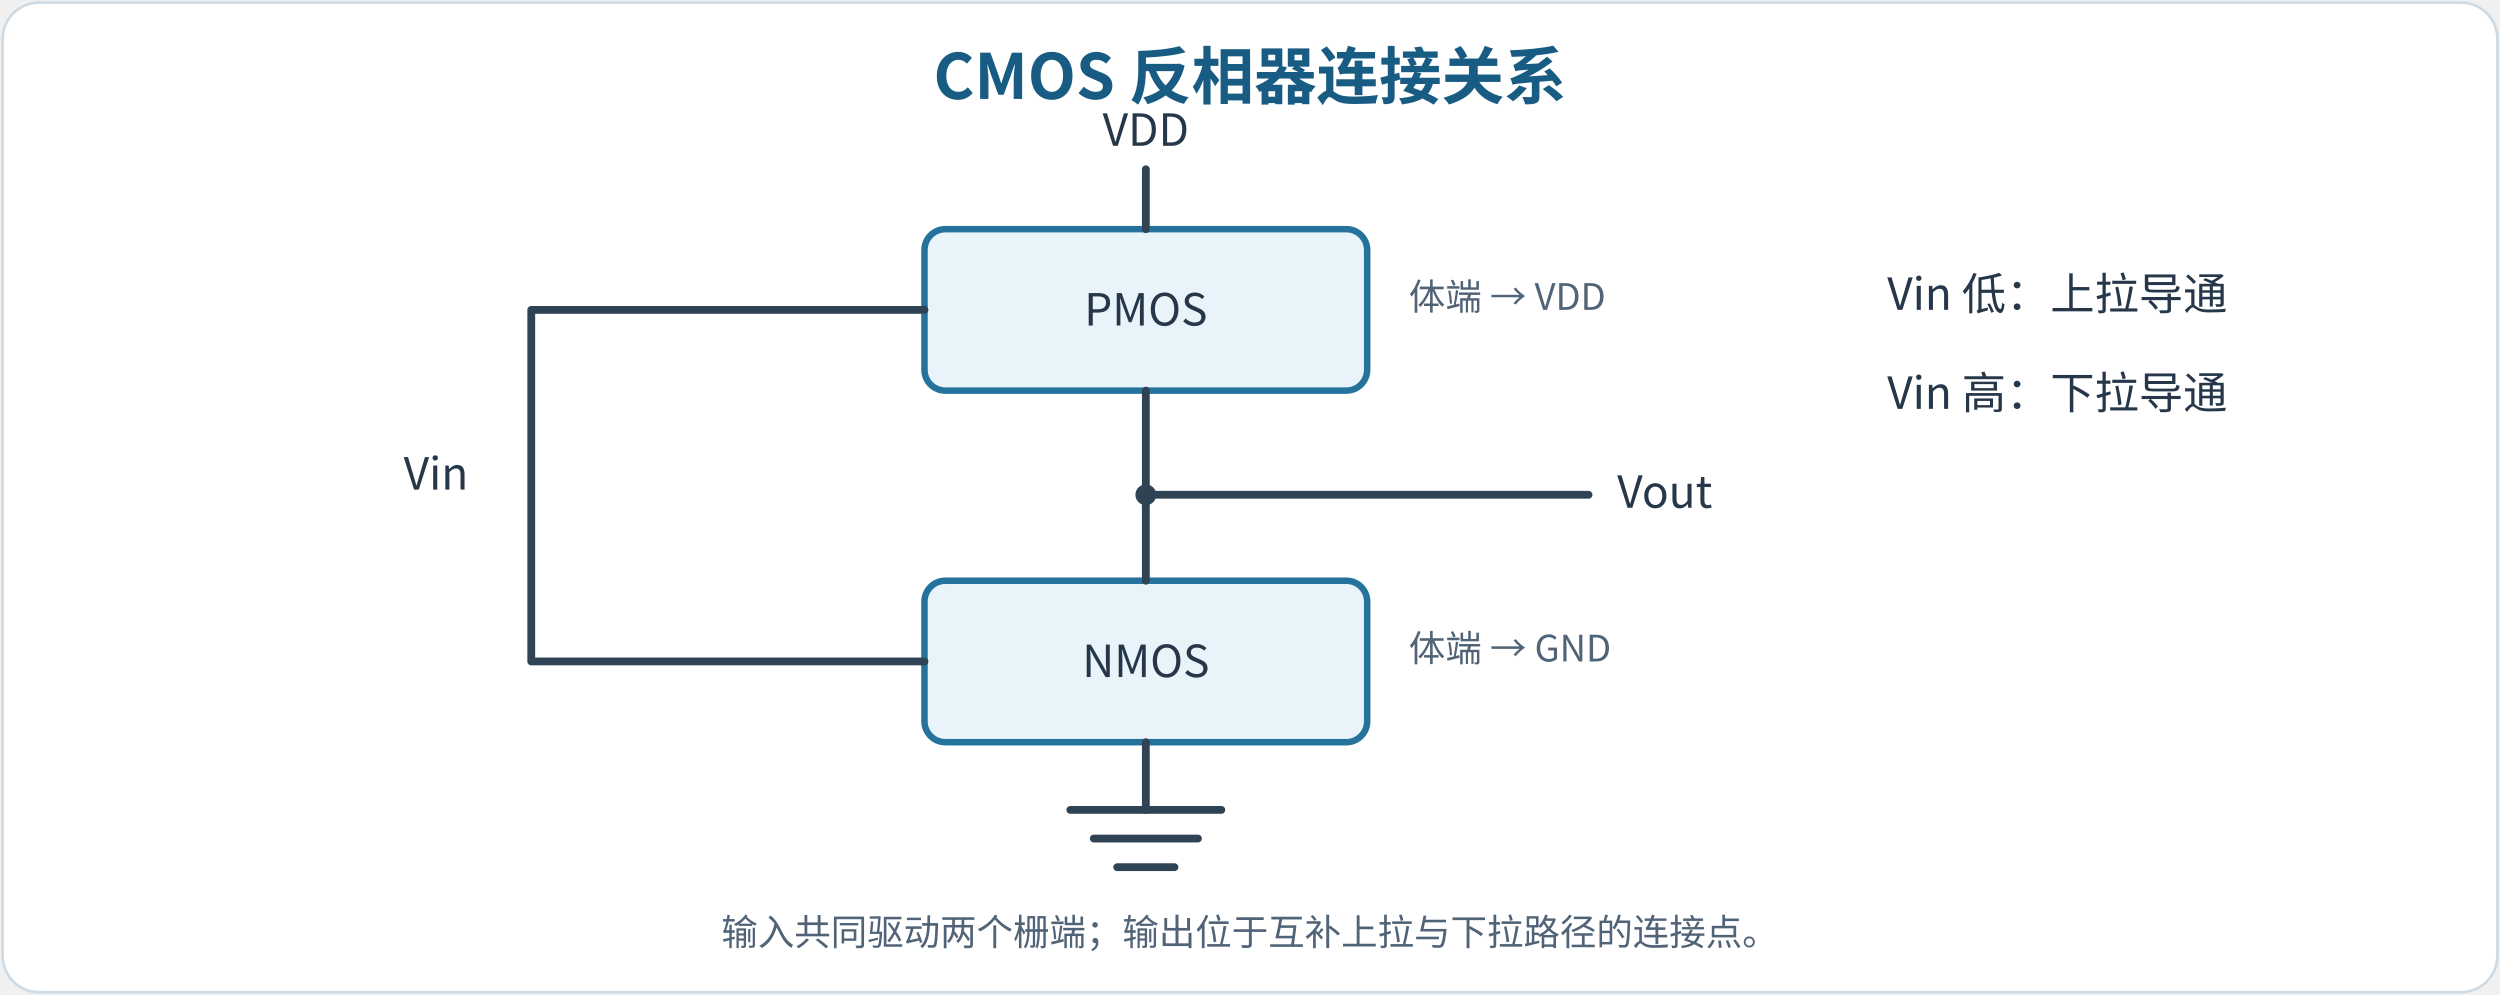
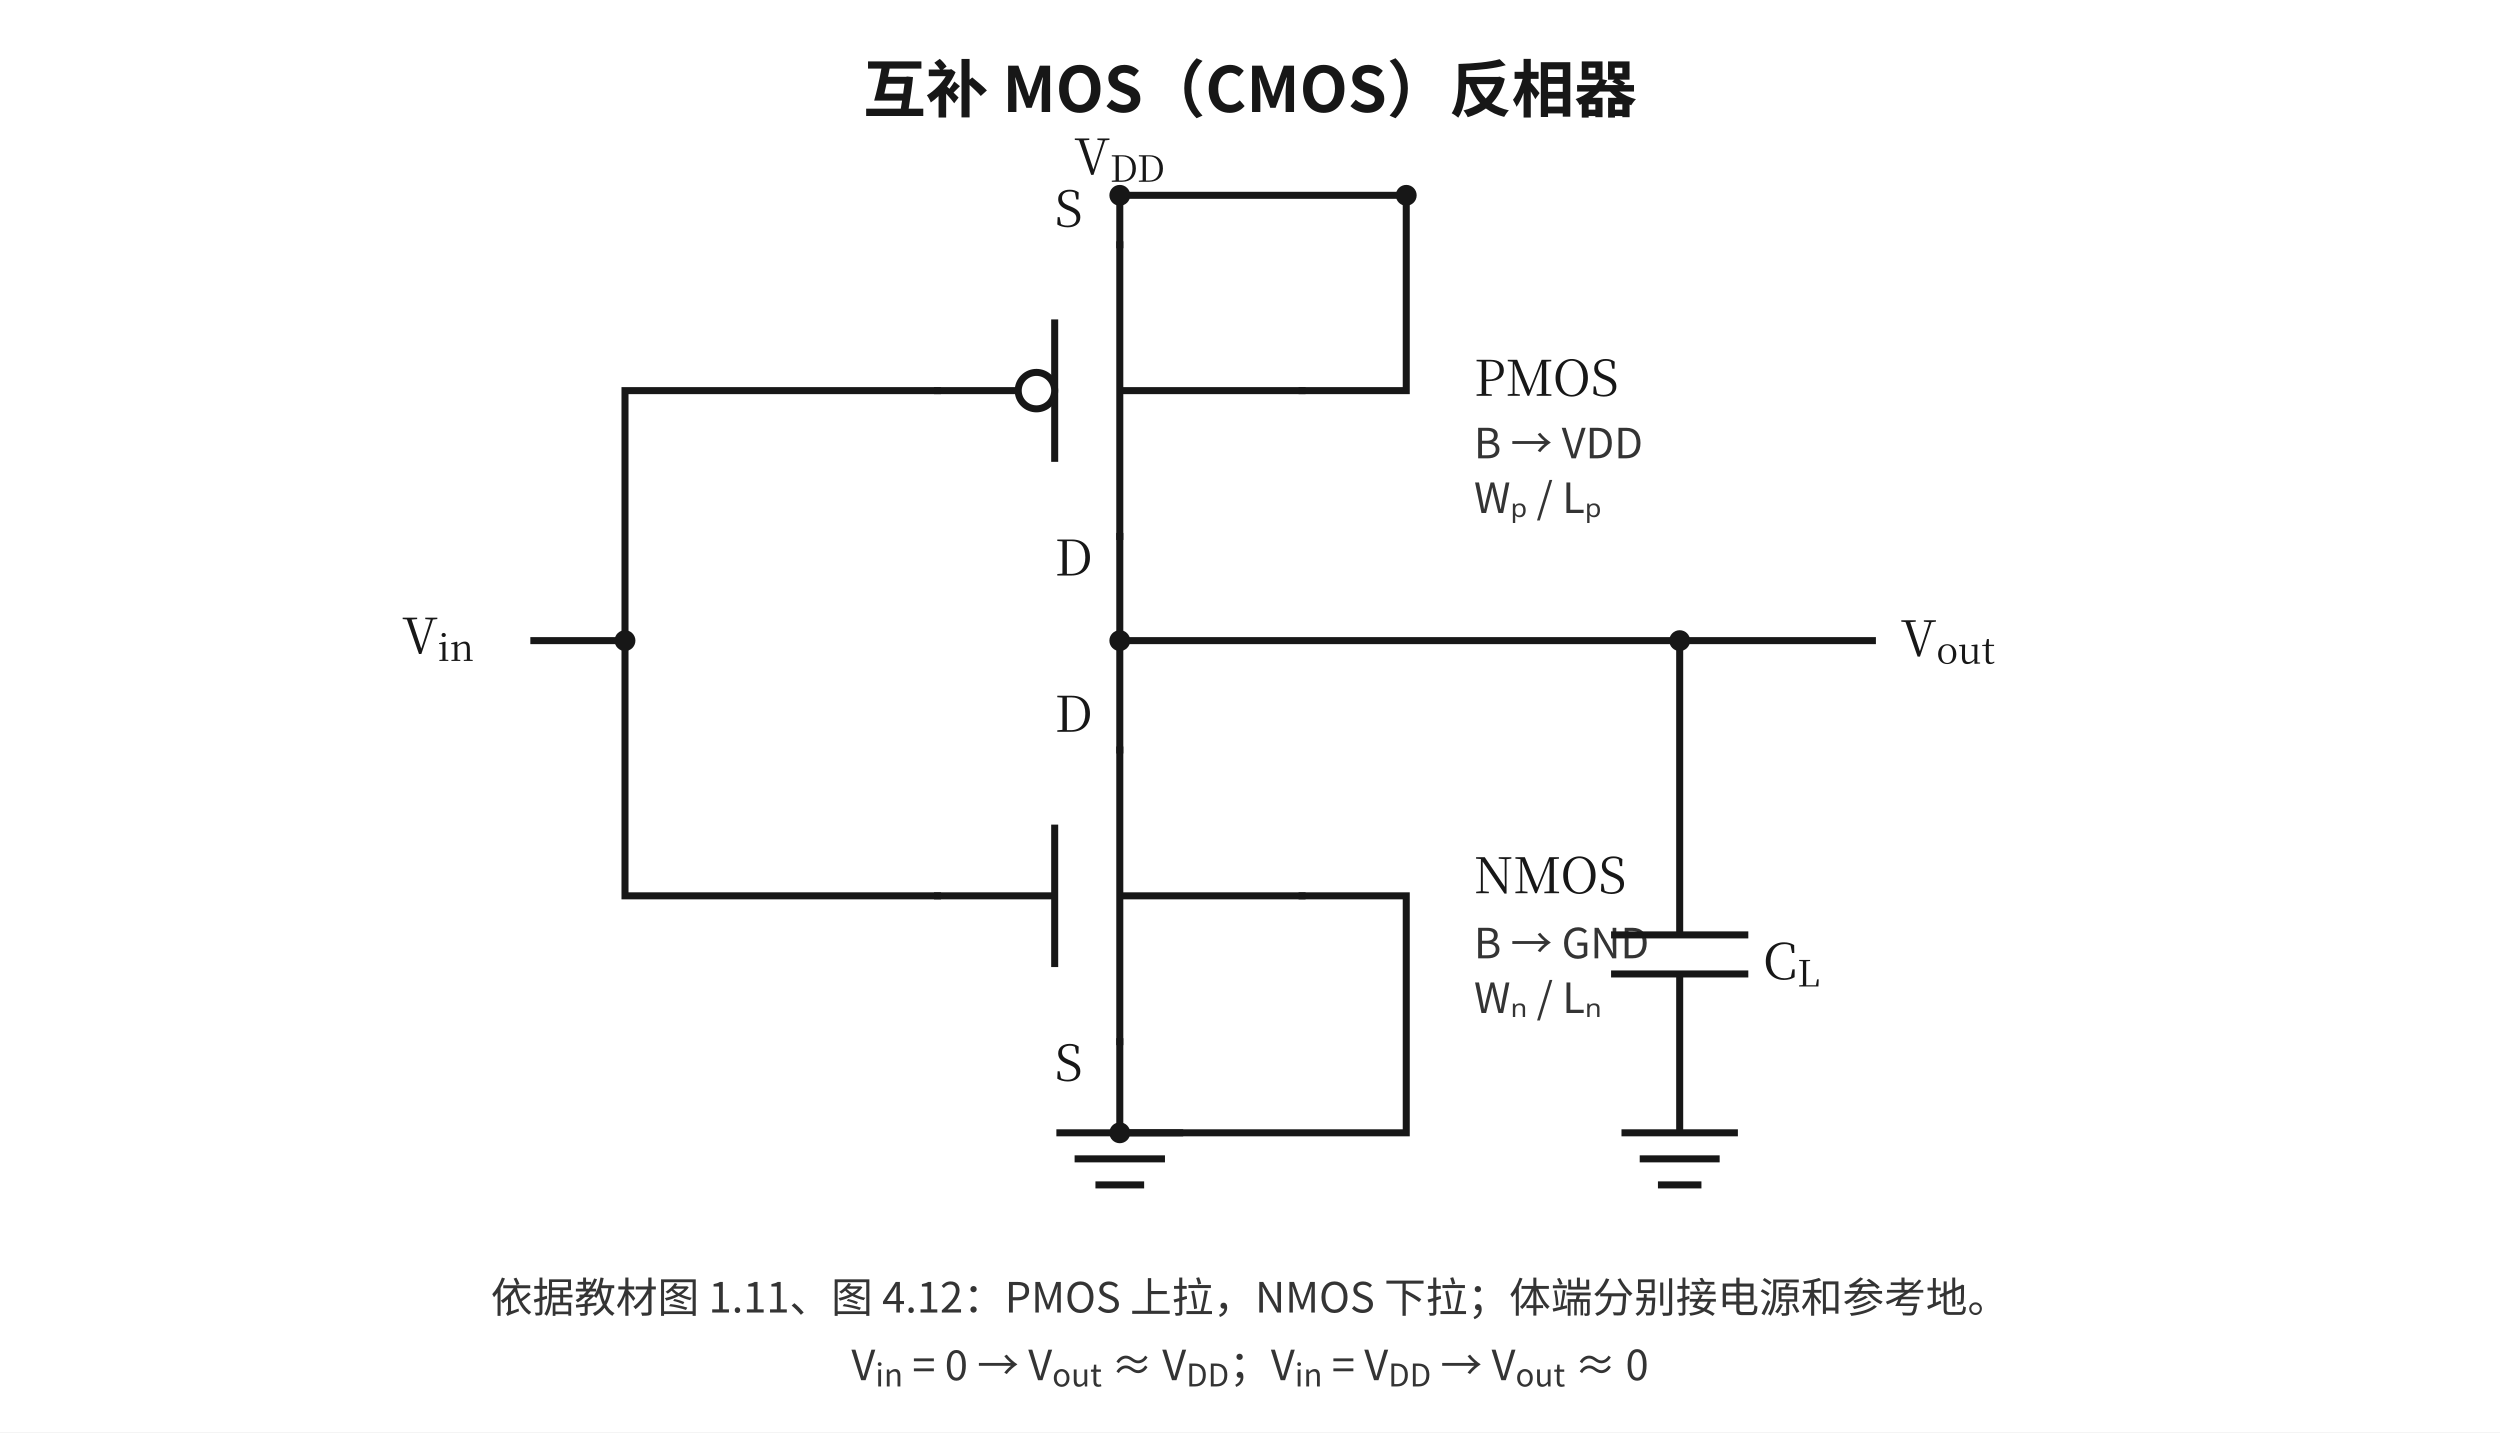
- <svg xmlns="http://www.w3.org/2000/svg" viewBox="0 0 960 382" width="960" height="382" role="img" aria-label="CMOS 反相器连接关系">
-   <style>text{font:17px "Noto Sans CJK SC","Microsoft YaHei",sans-serif;fill:#26374a}.title{font-size:24px;font-weight:700;fill:#185c83}.note{font-size:14px;fill:#516477}.w{stroke:#304355;stroke-width:3;stroke-linecap:round;stroke-linejoin:round;fill:none}.d{fill:#e8f3fa;stroke:#25739c;stroke-width:2.5}.dot{fill:#304355}</style>
-   <rect x="1" y="1" width="958" height="380" rx="14" fill="#fff" stroke="#cdd9e3" />
-   <text x="480" y="38" text-anchor="middle" class="title">CMOS 反相器连接关系</text>
-   <rect class="d" x="355" y="88" width="170" height="62" rx="8" />
-   <text x="440" y="125" text-anchor="middle">PMOS</text>
-   <rect class="d" x="355" y="223" width="170" height="62" rx="8" />
-   <text x="440" y="260" text-anchor="middle">NMOS</text>
-   <path class="w" d="M440 65 L440 88" />
-   <text x="440" y="56" text-anchor="middle">VDD</text>
-   <path class="w" d="M440 150 L440 190" />
-   <circle class="dot" cx="440" cy="190" r="4" />
-   <path class="w" d="M440 190 L440 223" />
-   <path class="w" d="M440 285 L440 311" />
-   <path class="w" d="M411 311 L469 311" />
-   <path class="w" d="M420 322 L460 322" />
-   <path class="w" d="M429 333 L451 333" />
-   <path class="w" d="M204 119 H355 M204 119 V254 H355" />
-   <text x="155" y="188">Vin</text>
-   <path class="w" d="M440 190 L610 190" />
-   <text x="621" y="195">Vout</text>
-   <text x="541" y="119" class="note">体端 → VDD</text>
-   <text x="541" y="254" class="note">体端 → GND</text>
-   <text x="790" y="119" text-anchor="middle">Vin 低：上拉导通</text>
-   <text x="790" y="157" text-anchor="middle">Vin 高：下拉导通</text>
-   <text x="480" y="363" class="note" text-anchor="middle">输入共同驱动两个栅端；输出位于互补上拉与下拉路径的连接点。</text>
+ <svg xmlns="http://www.w3.org/2000/svg" xmlns:xlink="http://www.w3.org/1999/xlink" viewBox="0 0 960 550" width="960" height="550" role="img" aria-labelledby="ttl desc">
+   <style>
+  .wire{fill:none;stroke:#171717;stroke-width:2.7;stroke-linecap:square;stroke-linejoin:miter}
+  .node{fill:#171717}
+  .label{fill:#171717;font:19px Georgia,"Noto Serif CJK SC",serif}
+  .head{fill:#171717;font:bold 24px "Noto Sans CJK SC","Microsoft YaHei",sans-serif}
+  .caption{fill:#343434;font:16px "Noto Sans CJK SC","Microsoft YaHei",sans-serif}
+ </style>
+   <rect width="960" height="550" fill="white" />
+   <defs>
+     <g id="nmos4" class="wire">
+       <path d="M0 -26 V26 M-25 -26 V26 M-70 0 H-25 M0 -56 V-26 M0 26 V56 M0 0 H70" />
+     </g>
+     <g id="pmos4" class="wire">
+       <path d="M0 -26 V26 M-25 -26 V26 M-70 0 H-39 M0 -56 V-26 M0 26 V56 M0 0 H70" />
+       <circle cx="-32" cy="0" r="7" fill="white" />
+     </g>
+   </defs>
+   <text x="480" y="43" text-anchor="middle" class="head">互补 MOS（CMOS）反相器</text>
+   <g class="wire" id="vdd-net" data-net="VDD">
+     <path d="M430 94 V75 H540 V150 H500" />
+   </g>
+   <g class="wire" id="gnd-net" data-net="GND">
+     <path d="M430 400 V435 H540 V344 H500" />
+     <path d="M407 435 H453 M414 445 H446 M422 455 H438" />
+   </g>
+   <g id="pmos-device" data-device="pmos4">
+     <use href="#pmos4" xlink:href="#pmos4" x="430" y="150" />
+     <text class="label" x="566" y="152">PMOS</text>
+     <text class="caption" x="566" y="176">B → VDD</text>
+     <text class="caption" x="566" y="197">Wₚ / Lₚ</text>
+     <text class="label" x="405" y="87">S</text>
+     <text class="label" x="405" y="221">D</text>
+   </g>
+   <g id="nmos-device" data-device="nmos4">
+     <use href="#nmos4" xlink:href="#nmos4" x="430" y="344" />
+     <text class="label" x="566" y="343">NMOS</text>
+     <text class="caption" x="566" y="368">B → GND</text>
+     <text class="caption" x="566" y="389">Wₙ / Lₙ</text>
+     <text class="label" x="405" y="281">D</text>
+     <text class="label" x="405" y="415">S</text>
+   </g>
+   <g class="wire" id="vin-net" data-net="Vin">
+     <path d="M205 246 H240 V150 H360 M240 246 V344 H360" />
+   </g>
+   <circle class="node" cx="240" cy="246" r="4" />
+   <text class="label" x="182" y="251" text-anchor="end">V<tspan baseline-shift="sub" font-size="14">in</tspan>
+   </text>
+   <g class="wire" id="vout-net" data-net="Vout">
+     <path d="M430 206 V288 M430 246 H719" />
+   </g>
+   <circle class="node" cx="430" cy="246" r="4" />
+   <text class="label" x="730" y="252">V<tspan baseline-shift="sub" font-size="14">out</tspan>
+   </text>
+   <text class="label" x="430" y="67" text-anchor="middle">V<tspan baseline-shift="sub" font-size="14">DD</tspan>
+   </text>
+   <circle class="node" cx="430" cy="75" r="4" />
+   <circle class="node" cx="540" cy="75" r="4" />
+   <circle class="node" cx="430" cy="435" r="4" />
+   <g id="output-load">
+     <path class="wire" d="M645 246 V359 M620 359 H670 M620 374 H670 M645 374 V435 M624 435 H666 M631 445 H659 M638 455 H652" />
+     <circle class="node" cx="645" cy="246" r="4" />
+     <text class="label" x="677" y="376">C<tspan baseline-shift="sub" font-size="14">L</tspan>
+     </text>
+   </g>
+   <text class="caption" x="480" y="504" text-anchor="middle">依据教材图 1.11、图 4.12：PMOS 上拉，NMOS 下拉；体端分别接电源和参考地。</text>
+   <text class="caption" x="480" y="530" text-anchor="middle">V<tspan baseline-shift="sub" font-size="12">in</tspan> = 0 → V<tspan baseline-shift="sub" font-size="12">out</tspan> ≈ V<tspan baseline-shift="sub" font-size="12">DD</tspan>；V<tspan baseline-shift="sub" font-size="12">in</tspan> = V<tspan baseline-shift="sub" font-size="12">DD</tspan> → V<tspan baseline-shift="sub" font-size="12">out</tspan> ≈ 0</text>
</svg>
